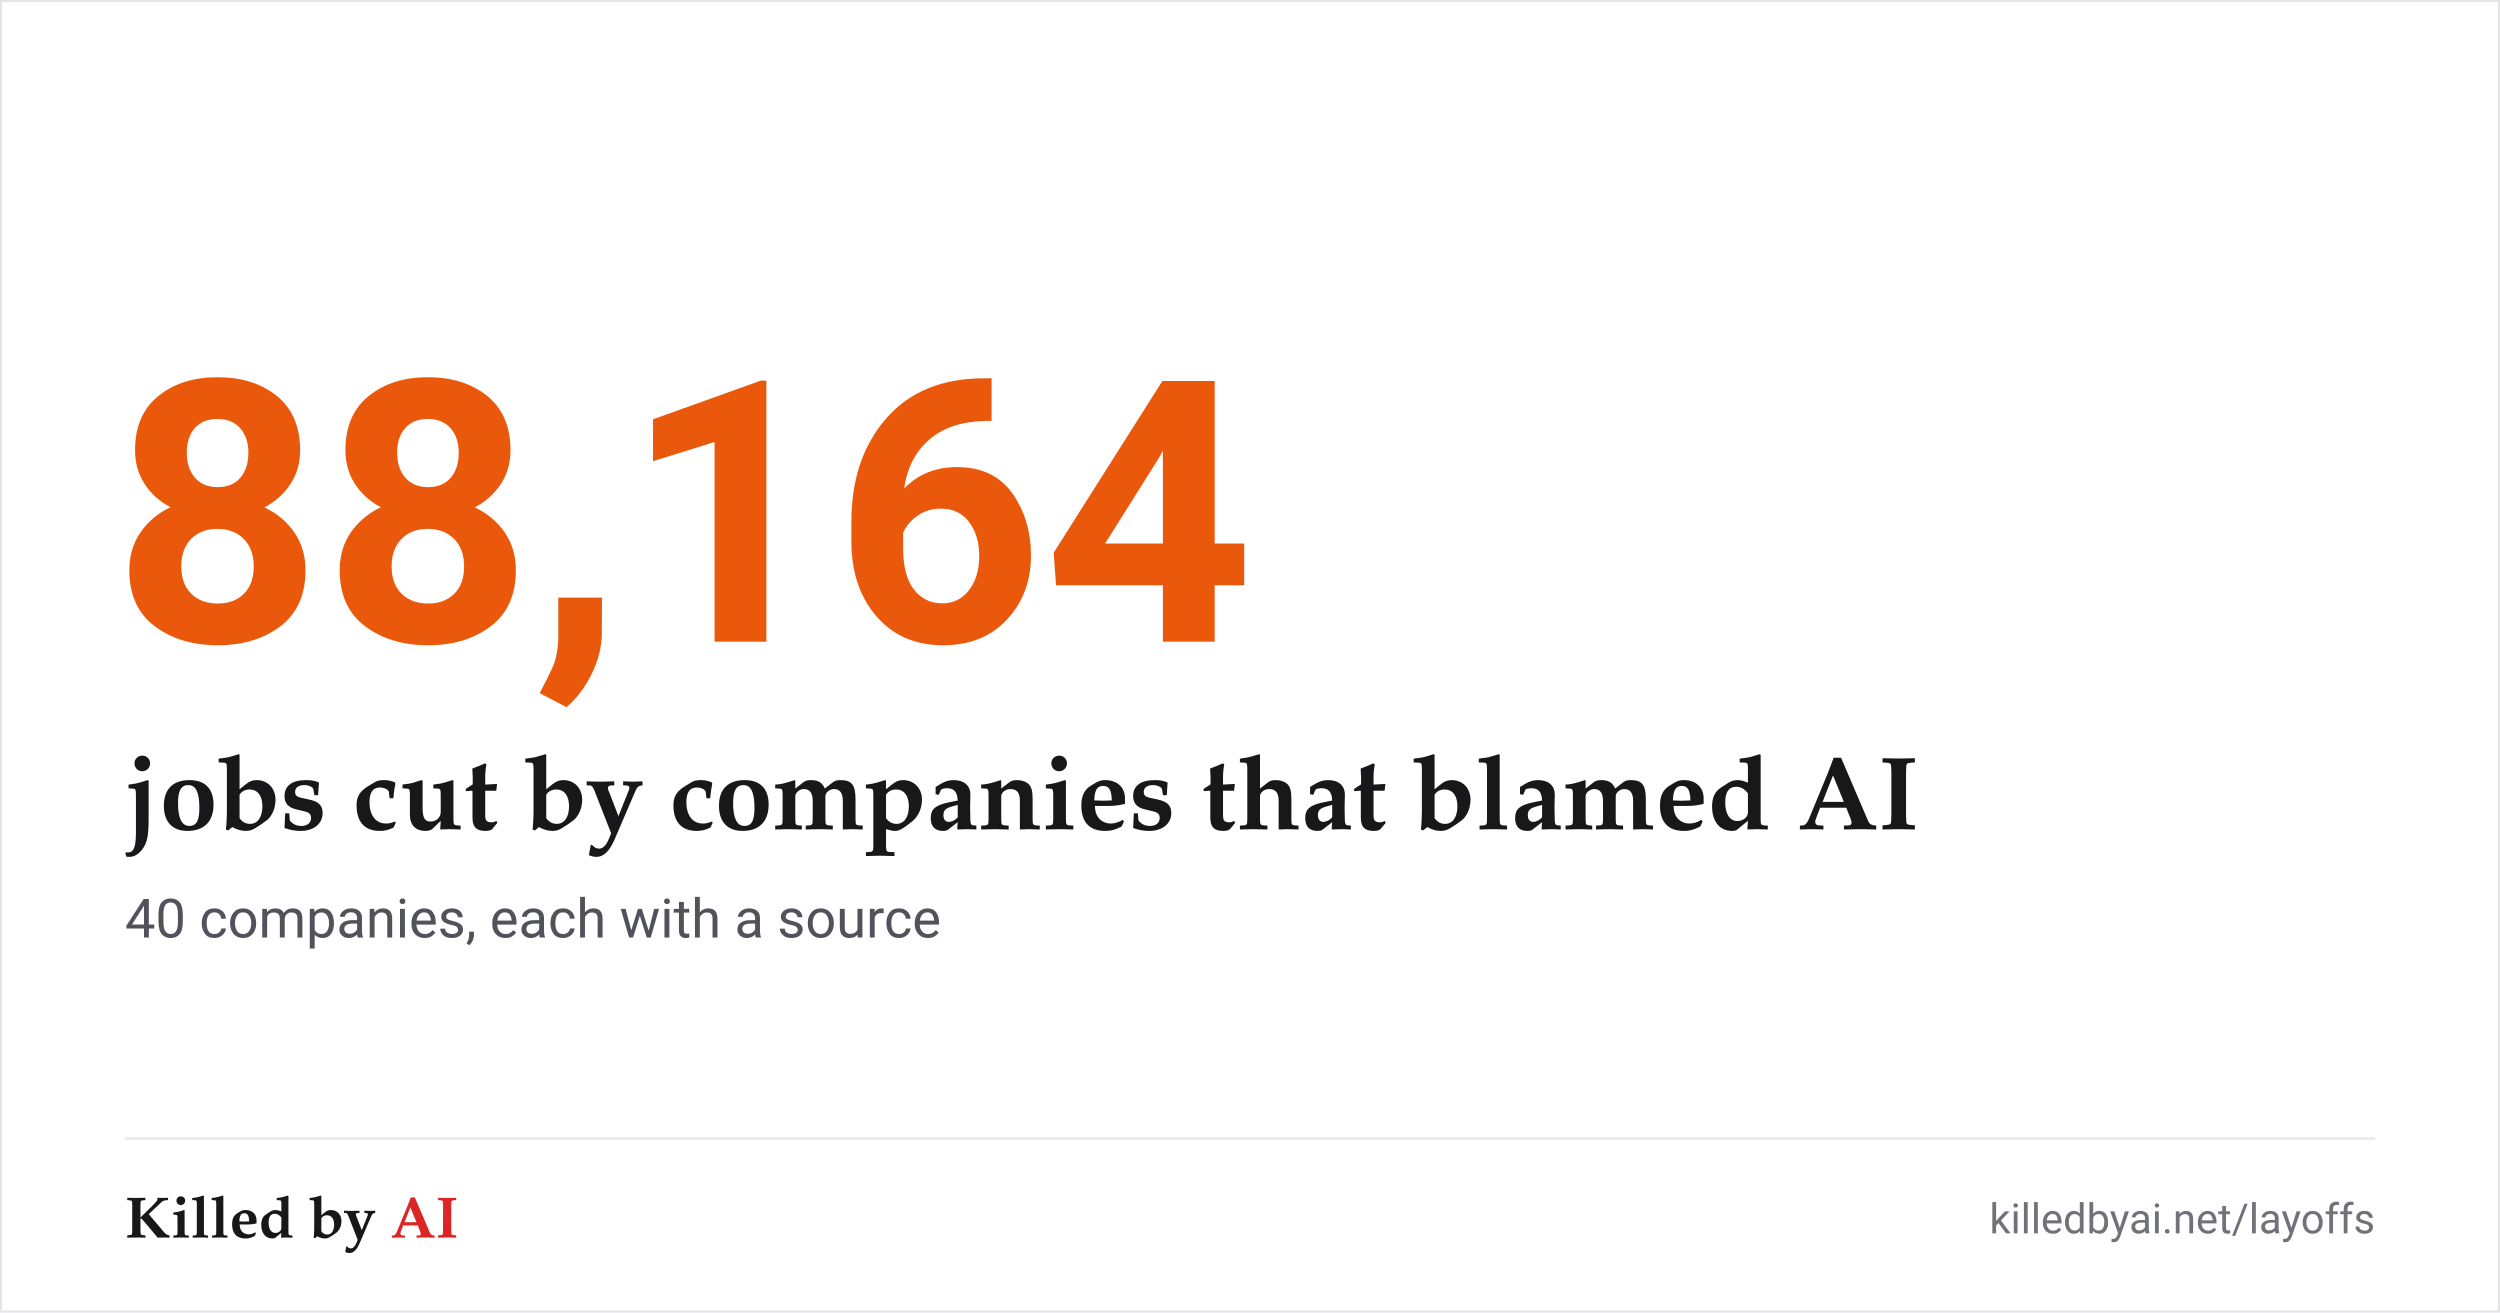
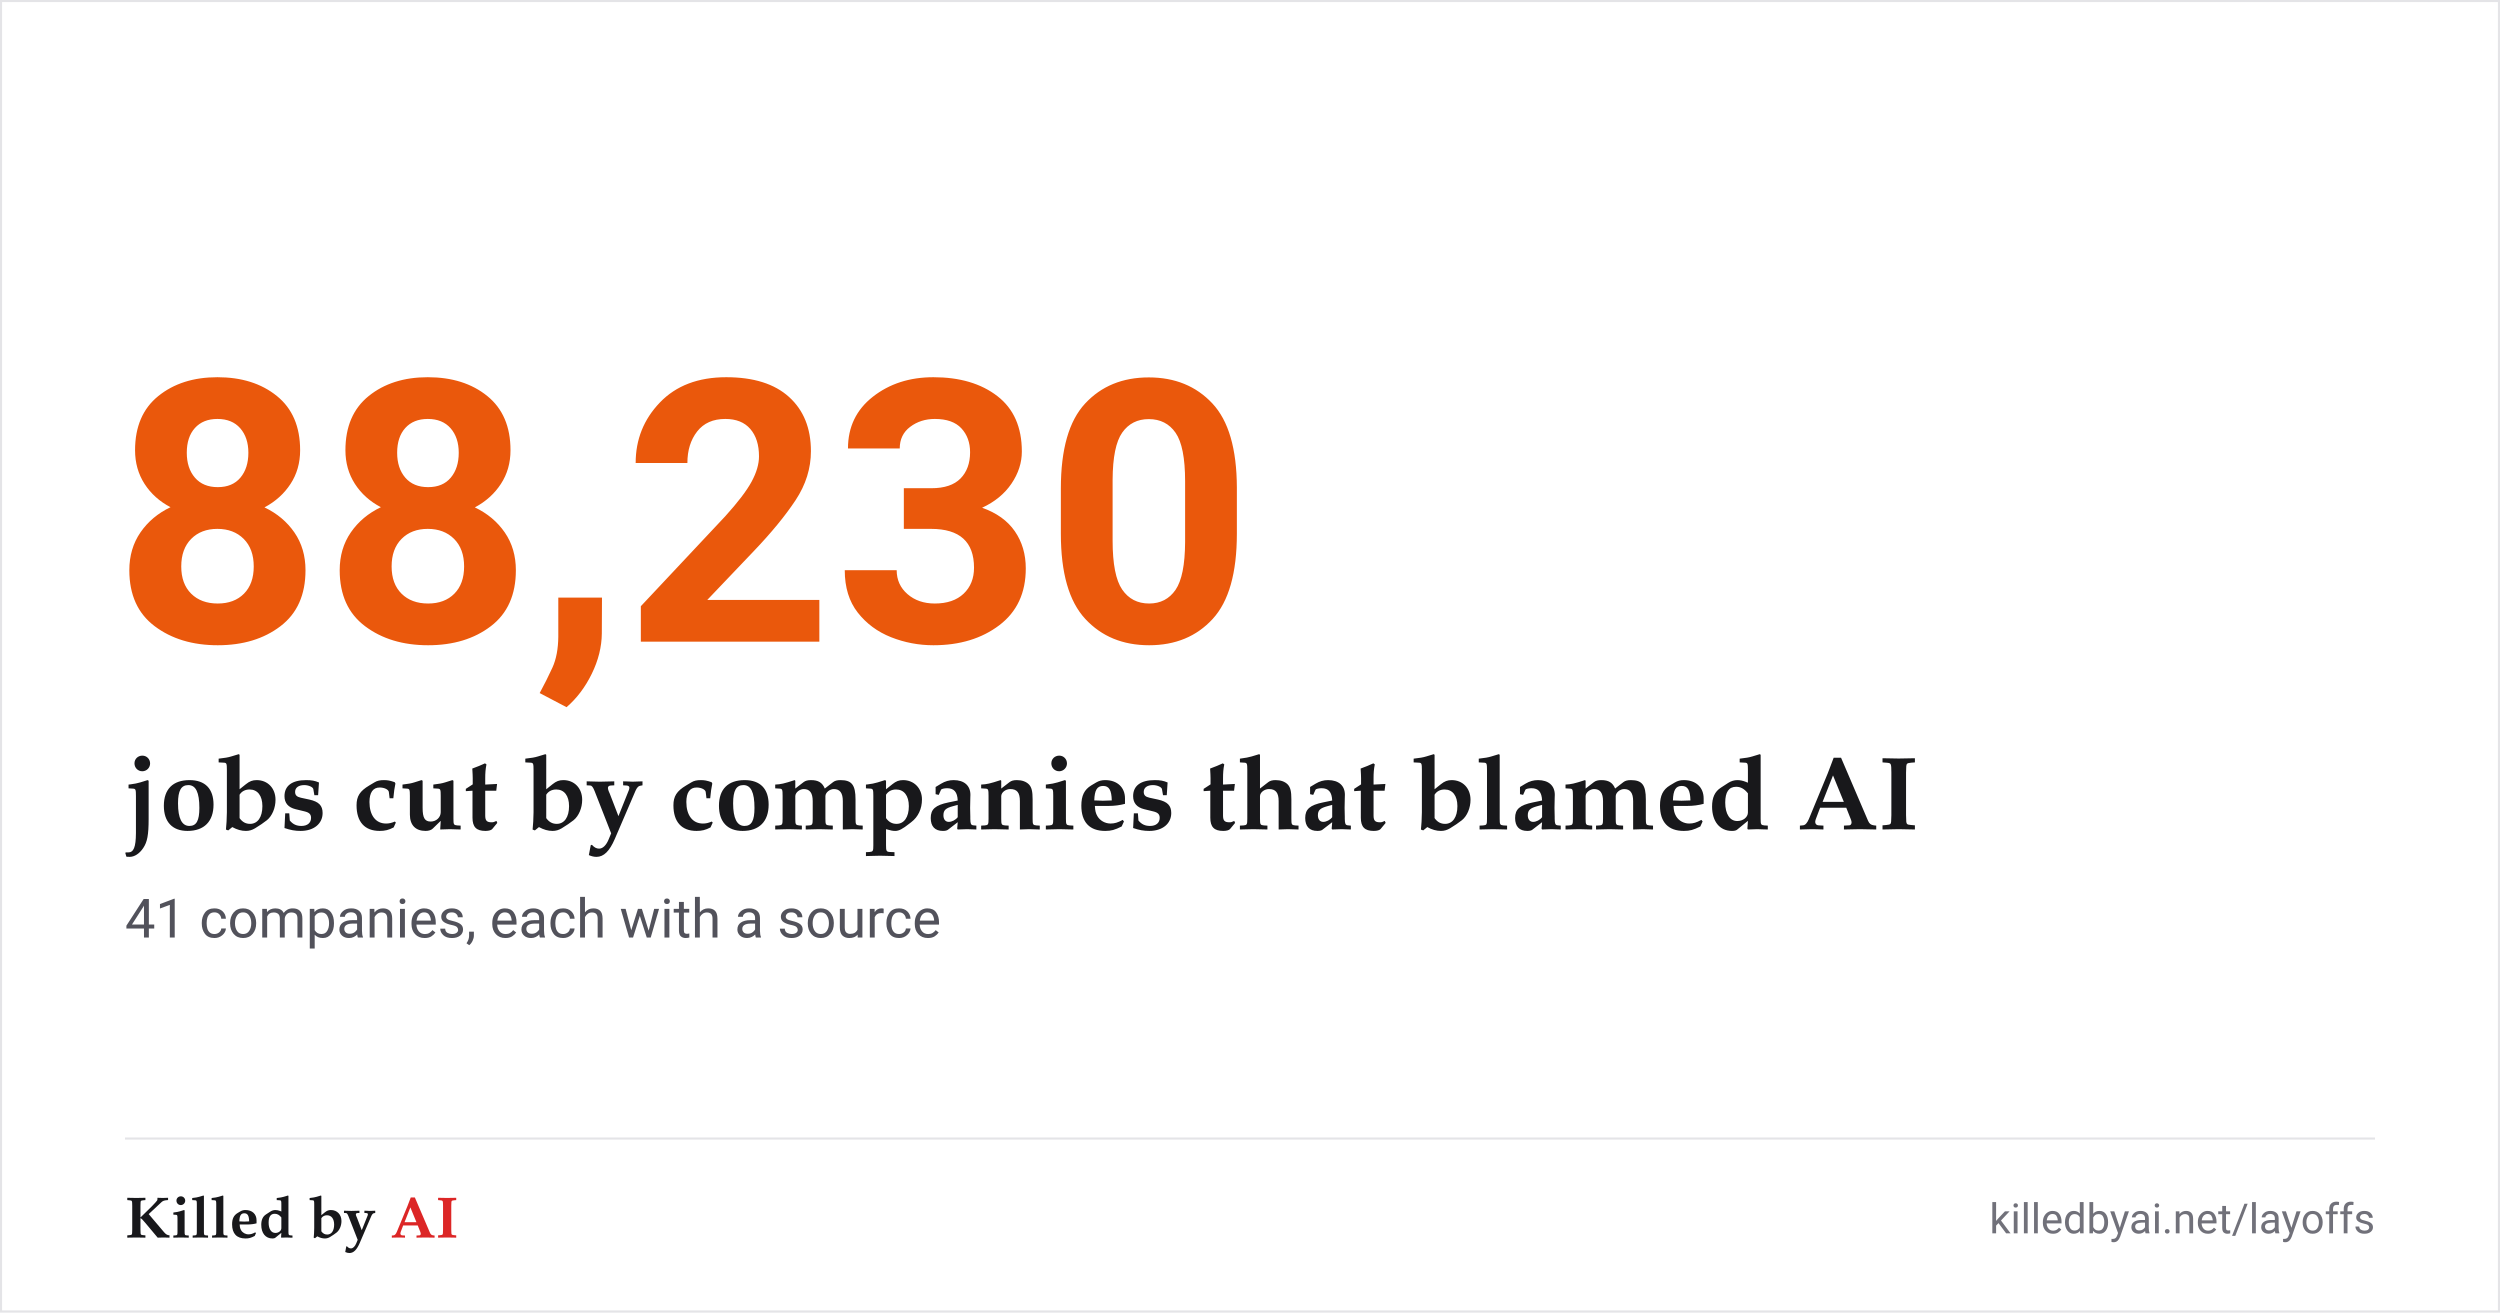
- <svg xmlns="http://www.w3.org/2000/svg" width="1200" height="630" viewBox="0 0 1200 630" role="img" aria-label="88,164 jobs cut by companies that blamed AI">
+ <svg xmlns="http://www.w3.org/2000/svg" width="1200" height="630" viewBox="0 0 1200 630" role="img" aria-label="88,230 jobs cut by companies that blamed AI">
  <rect width="1200" height="630" fill="#ffffff" />
  <rect x=".5" y=".5" width="1199" height="629" fill="none" stroke="#e4e4e7" />
-   <text x="54" y="308" font-family="-apple-system, BlinkMacSystemFont, 'Segoe UI', Roboto, 'Helvetica Neue', Arial, sans-serif" font-size="176" font-weight="700" fill="#ea580c">88,164</text>
+   <text x="54" y="308" font-family="-apple-system, BlinkMacSystemFont, 'Segoe UI', Roboto, 'Helvetica Neue', Arial, sans-serif" font-size="176" font-weight="700" fill="#ea580c">88,230</text>
  <text x="60" y="398" font-family="'Iowan Old Style', 'Palatino Linotype', Palatino, 'Book Antiqua', Georgia, serif" font-size="50" font-weight="700" fill="#18181b">jobs cut by companies that blamed AI</text>
-   <text x="60" y="450" font-family="-apple-system, BlinkMacSystemFont, 'Segoe UI', Roboto, 'Helvetica Neue', Arial, sans-serif" font-size="26" fill="#52525b">40 companies, each with a source</text>
+   <text x="60" y="450" font-family="-apple-system, BlinkMacSystemFont, 'Segoe UI', Roboto, 'Helvetica Neue', Arial, sans-serif" font-size="26" fill="#52525b">41 companies, each with a source</text>
  <rect x="60" y="546" width="1080" height="1" fill="#e4e4e7" />
  <text x="60" y="594" font-family="'Iowan Old Style', 'Palatino Linotype', Palatino, 'Book Antiqua', Georgia, serif" font-size="28" font-weight="700" fill="#18181b">Killed by <tspan fill="#dc2626">AI</tspan>
  </text>
  <text x="1140" y="592" text-anchor="end" font-family="-apple-system, BlinkMacSystemFont, 'Segoe UI', Roboto, 'Helvetica Neue', Arial, sans-serif" font-size="20" fill="#71717a">killedbyai.net/layoffs</text>
</svg>
